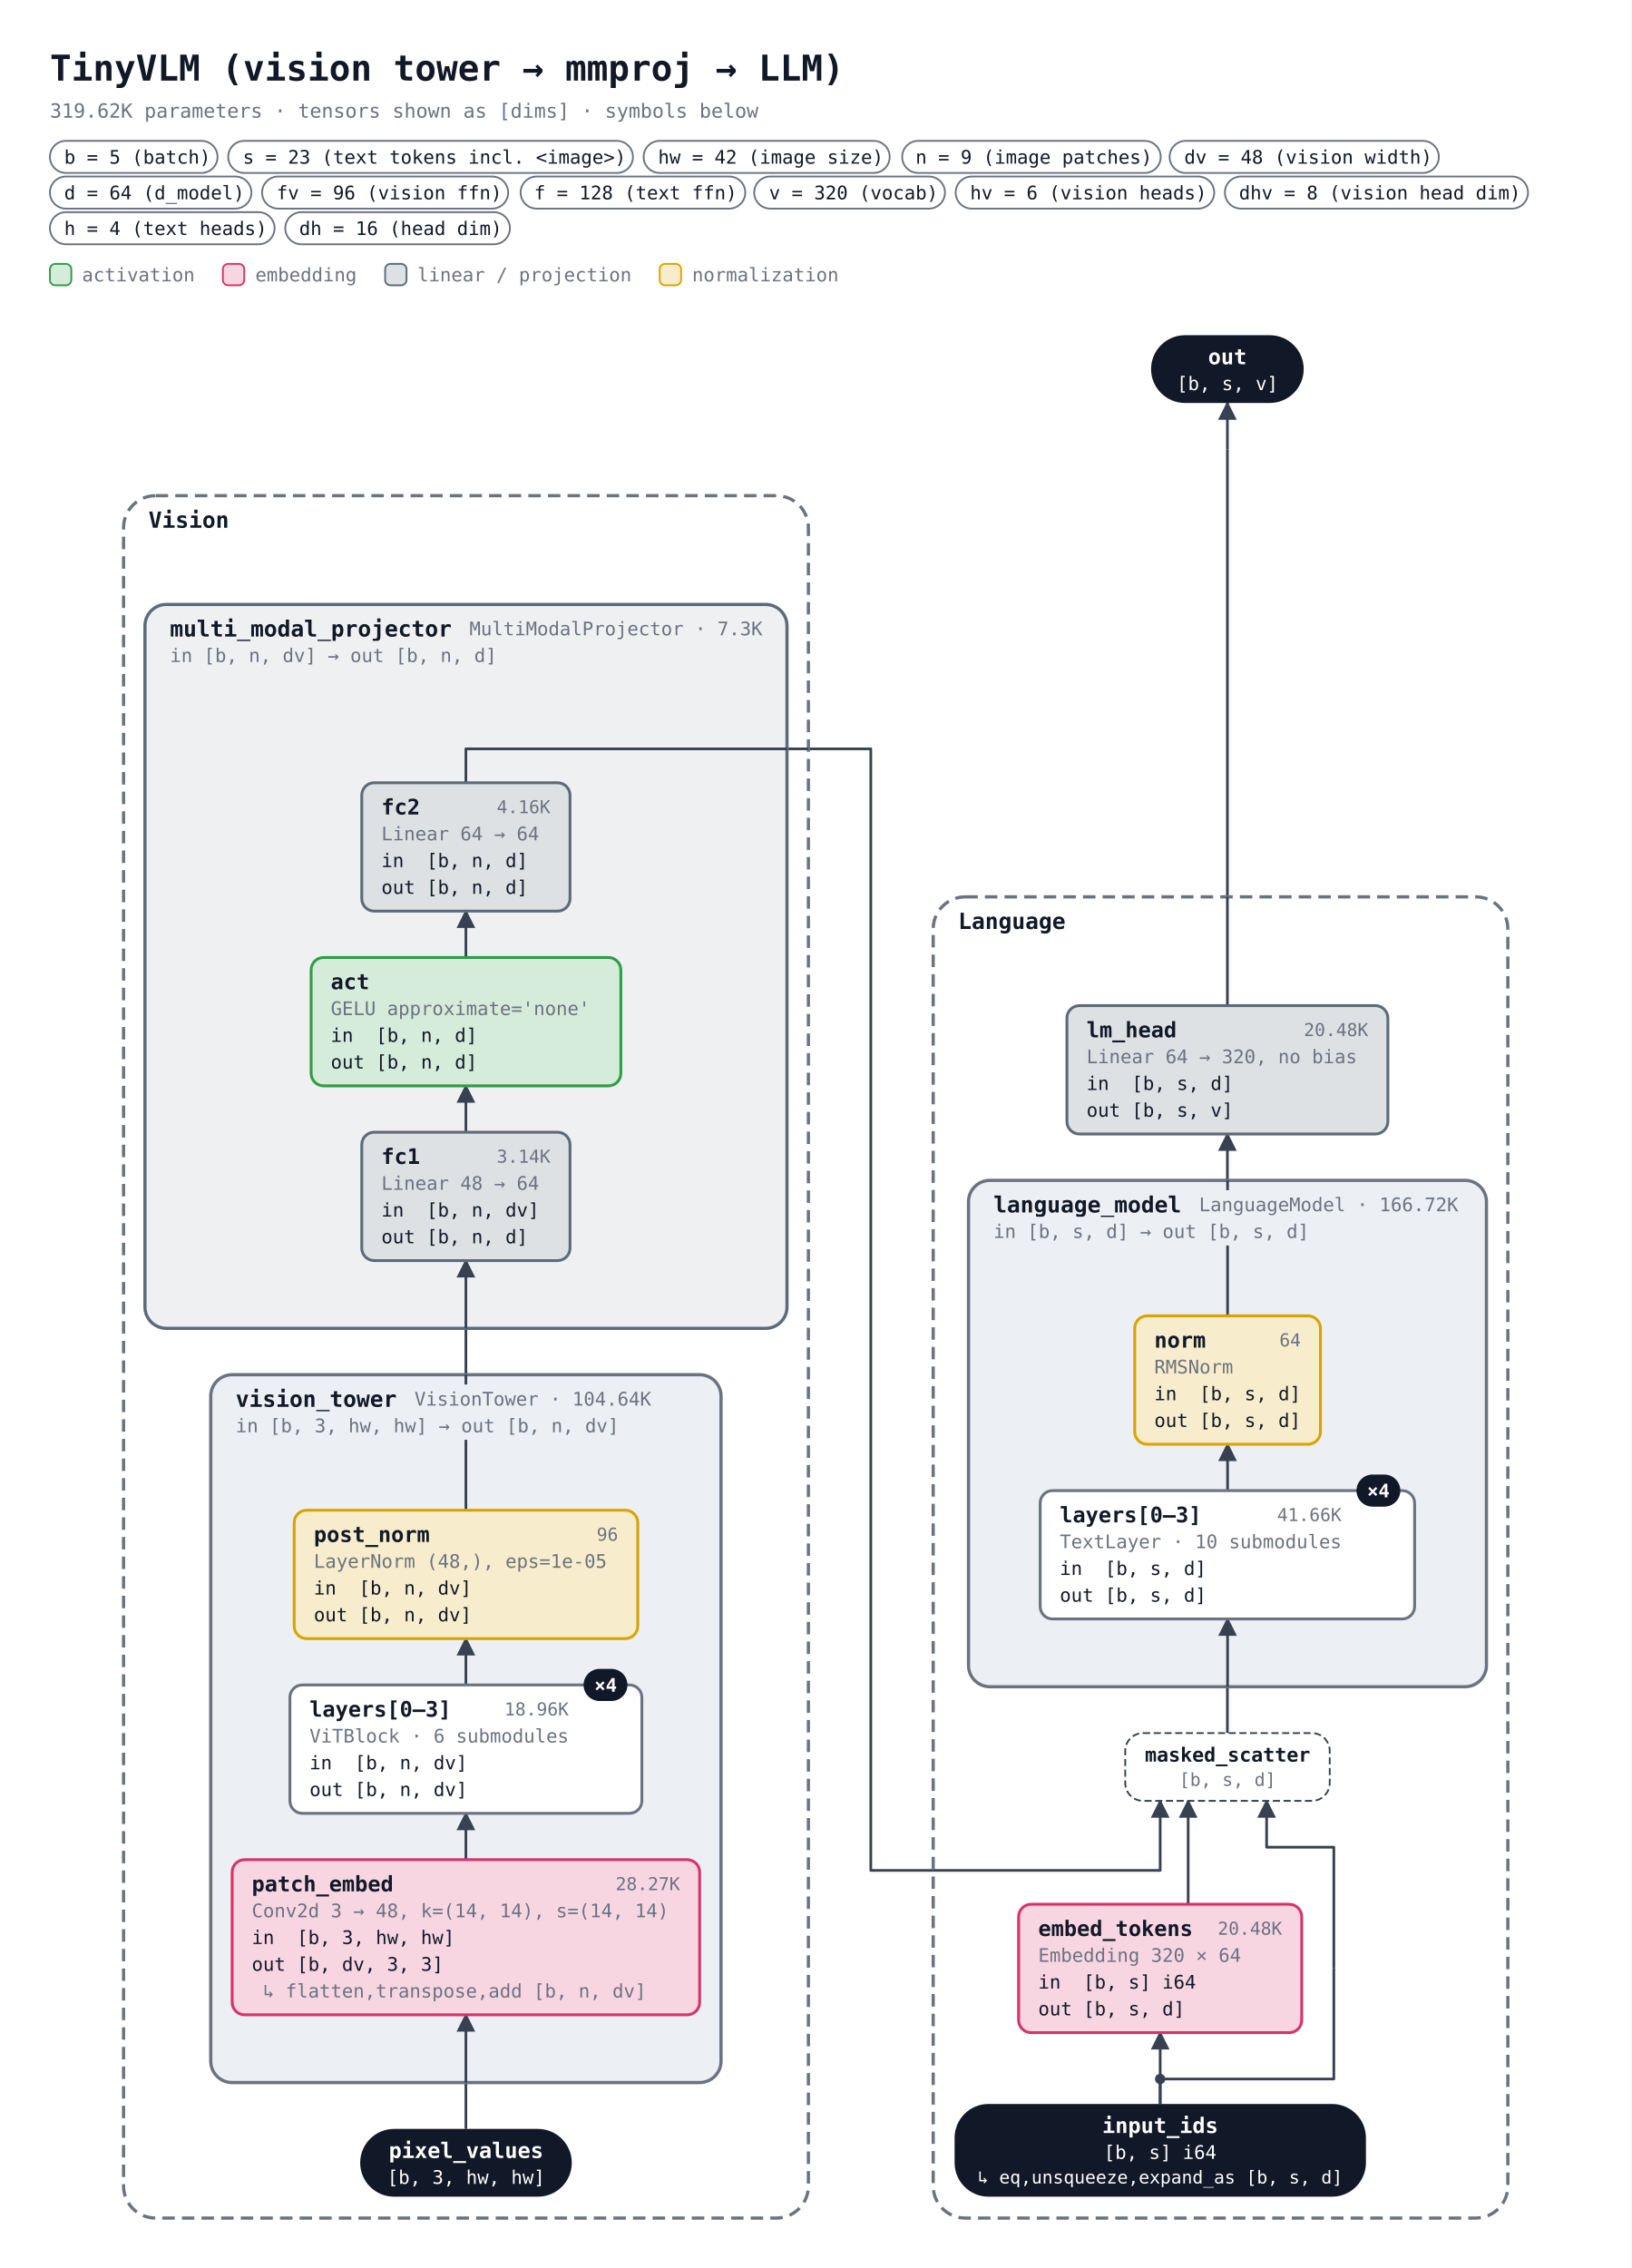
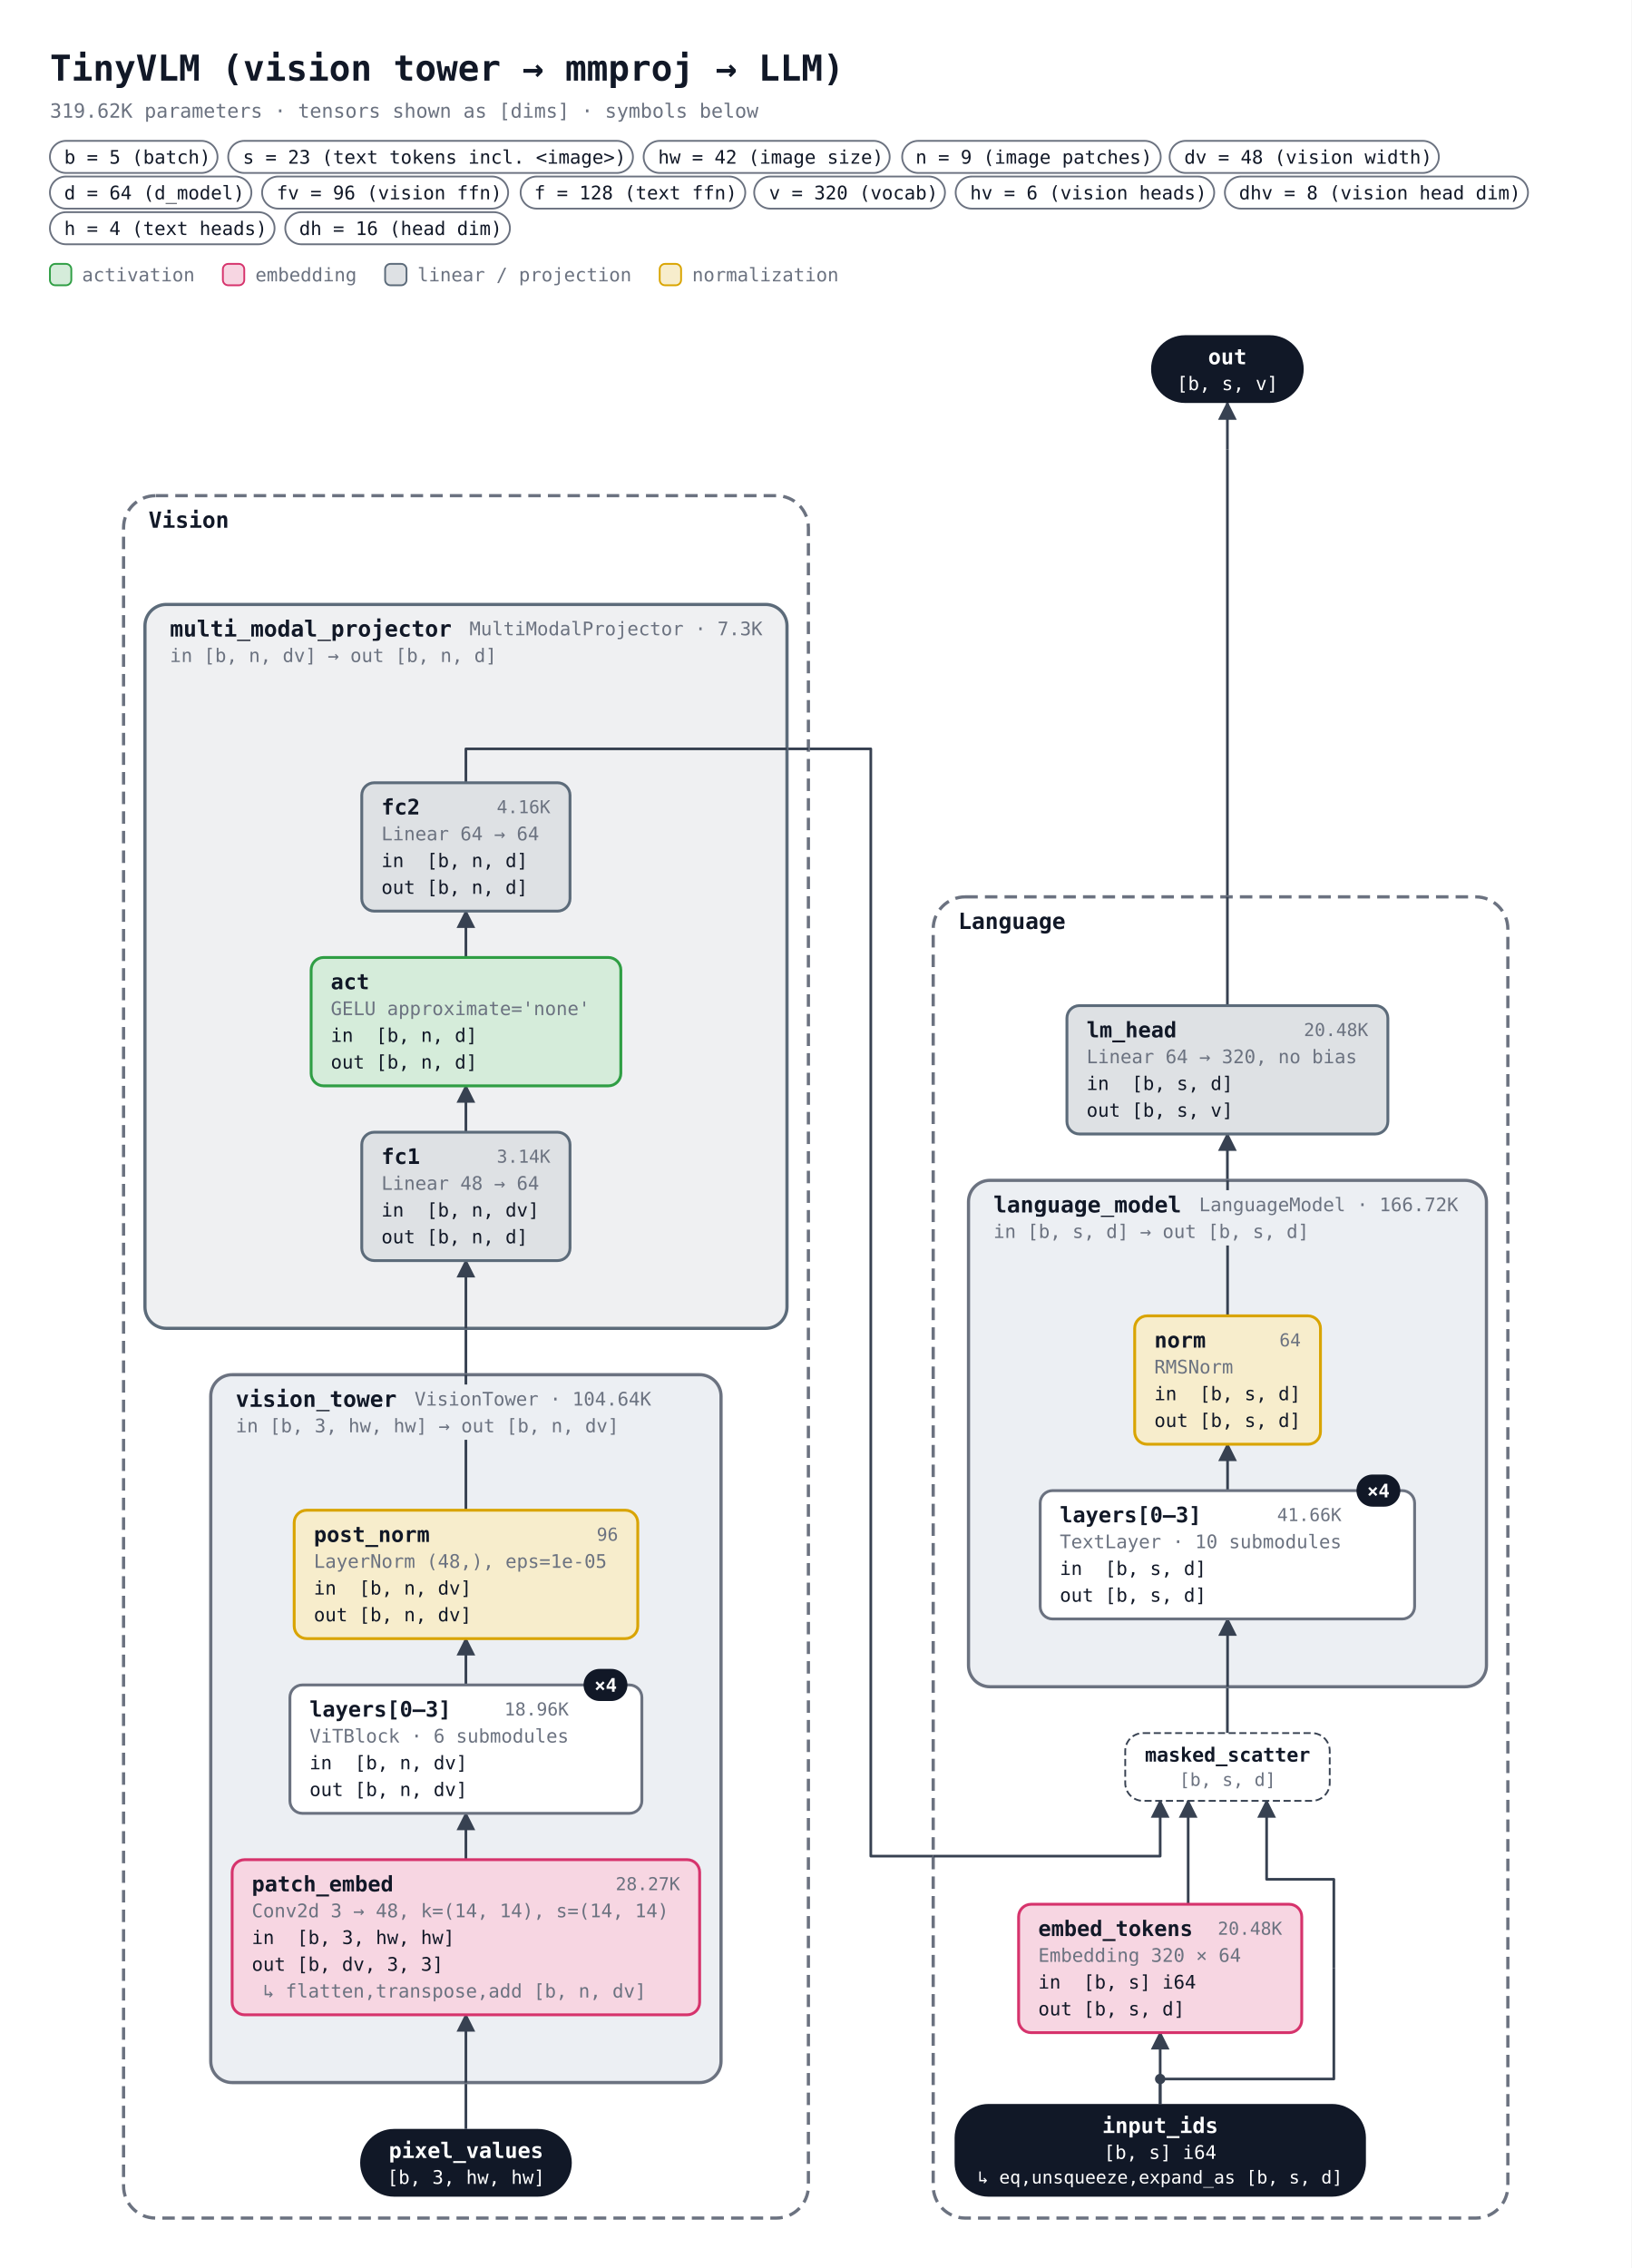
<svg xmlns="http://www.w3.org/2000/svg" width="915" height="1272" viewBox="0 0 915 1272" font-family="ui-monospace, &quot;SF Mono&quot;, Menlo, Consolas, &quot;DejaVu Sans Mono&quot;, &quot;Liberation Mono&quot;, monospace">
  <defs>
    <marker id="arr" viewBox="0 0 10 10" refX="9" refY="5" markerWidth="7" markerHeight="7" orient="auto">
      <path d="M0,0 L10,5 L0,10 z" fill="#374151" />
    </marker>
  </defs>
  <rect width="100%" height="100%" fill="#ffffff" />
  <g transform="translate(28,28)">
    <text x="0.0" y="17.2" font-size="20" font-weight="bold" fill="#111827" text-anchor="start">TinyVLM (vision tower → mmproj → LLM)</text>
    <text x="0.0" y="38.0" font-size="11" font-weight="normal" fill="#6b7280" text-anchor="start">319.62K parameters · tensors shown as [dims] · symbols below</text>
    <rect x="0" y="51" width="94" height="18" rx="9" fill="none" stroke="#6b7280" />
    <text x="8.0" y="63.8" font-size="10.5" font-weight="normal" fill="#111827" text-anchor="start">b = 5 (batch)</text>
    <rect x="100" y="51" width="227" height="18" rx="9" fill="none" stroke="#6b7280" />
    <text x="108.2" y="63.8" font-size="10.5" font-weight="normal" fill="#111827" text-anchor="start">s = 23 (text tokens incl. &lt;image&gt;)</text>
    <rect x="333" y="51" width="138" height="18" rx="9" fill="none" stroke="#6b7280" />
    <text x="341.1" y="63.8" font-size="10.5" font-weight="normal" fill="#111827" text-anchor="start">hw = 42 (image size)</text>
    <rect x="478" y="51" width="145" height="18" rx="9" fill="none" stroke="#6b7280" />
    <text x="485.5" y="63.8" font-size="10.5" font-weight="normal" fill="#111827" text-anchor="start">n = 9 (image patches)</text>
    <rect x="628" y="51" width="151" height="18" rx="9" fill="none" stroke="#6b7280" />
    <text x="636.2" y="63.8" font-size="10.5" font-weight="normal" fill="#111827" text-anchor="start">dv = 48 (vision width)</text>
    <rect x="0" y="71" width="113" height="18" rx="9" fill="none" stroke="#6b7280" />
    <text x="8.0" y="83.8" font-size="10.5" font-weight="normal" fill="#111827" text-anchor="start">d = 64 (d_model)</text>
    <rect x="119" y="71" width="138" height="18" rx="9" fill="none" stroke="#6b7280" />
    <text x="127.1" y="83.8" font-size="10.5" font-weight="normal" fill="#111827" text-anchor="start">fv = 96 (vision ffn)</text>
    <rect x="264" y="71" width="126" height="18" rx="9" fill="none" stroke="#6b7280" />
    <text x="271.6" y="83.8" font-size="10.5" font-weight="normal" fill="#111827" text-anchor="start">f = 128 (text ffn)</text>
    <rect x="395" y="71" width="107" height="18" rx="9" fill="none" stroke="#6b7280" />
    <text x="403.3" y="83.8" font-size="10.5" font-weight="normal" fill="#111827" text-anchor="start">v = 320 (vocab)</text>
    <rect x="508" y="71" width="145" height="18" rx="9" fill="none" stroke="#6b7280" />
    <text x="516.1" y="83.8" font-size="10.5" font-weight="normal" fill="#111827" text-anchor="start">hv = 6 (vision heads)</text>
    <rect x="659" y="71" width="170" height="18" rx="9" fill="none" stroke="#6b7280" />
    <text x="666.9" y="83.8" font-size="10.5" font-weight="normal" fill="#111827" text-anchor="start">dhv = 8 (vision head dim)</text>
    <rect x="0" y="91" width="126" height="18" rx="9" fill="none" stroke="#6b7280" />
    <text x="8.0" y="103.8" font-size="10.5" font-weight="normal" fill="#111827" text-anchor="start">h = 4 (text heads)</text>
    <rect x="132" y="91" width="126" height="18" rx="9" fill="none" stroke="#6b7280" />
    <text x="139.8" y="103.8" font-size="10.5" font-weight="normal" fill="#111827" text-anchor="start">dh = 16 (head dim)</text>
    <rect x="0" y="120" width="12" height="12" rx="3" fill="#d5ecda" stroke="#2f9e44" />
    <text x="18.0" y="129.8" font-size="10.5" font-weight="normal" fill="#6b7280" text-anchor="start">activation</text>
    <rect x="97" y="120" width="12" height="12" rx="3" fill="#f7d6e2" stroke="#d6336c" />
    <text x="115.2" y="129.8" font-size="10.5" font-weight="normal" fill="#6b7280" text-anchor="start">embedding</text>
    <rect x="188" y="120" width="12" height="12" rx="3" fill="#dee1e4" stroke="#5c6b7a" />
    <text x="206.1" y="129.8" font-size="10.5" font-weight="normal" fill="#6b7280" text-anchor="start">linear / projection</text>
    <rect x="342" y="120" width="12" height="12" rx="3" fill="#f7edcc" stroke="#d9a400" />
    <text x="360.2" y="129.8" font-size="10.5" font-weight="normal" fill="#6b7280" text-anchor="start">normalization</text>
  </g>
  <g transform="translate(69.3,180)">
    <g transform="translate(0.0,0.0)">
      <polyline points="619.1,323.0 619.1,72.0" fill="none" stroke="#374151" stroke-width="1.5" stroke-linejoin="round" />
      <polyline points="619.1,72.0 619.1,46.0" fill="none" stroke="#374151" stroke-width="1.5" stroke-linejoin="round" marker-end="url(#arr)" />
-       <polyline points="384.1,240.0 419.1,240.0 419.1,869.0 454.1,869.0" fill="none" stroke="#374151" stroke-width="1.5" stroke-linejoin="round" />
+       <polyline points="384.1,240.0 419.1,240.0 419.1,861.0 454.1,861.0" fill="none" stroke="#374151" stroke-width="1.5" stroke-linejoin="round" />
      <g transform="translate(0.0,98.0)">
        <rect width="384.1" height="966.0" rx="18" fill="none" stroke="#6b7280" stroke-width="1.8" stroke-dasharray="7 4" />
        <polyline points="192.0,916.0 192.0,890.0" fill="none" stroke="#374151" stroke-width="1.5" stroke-linejoin="round" />
        <polyline points="192.0,493.0 192.0,467.0" fill="none" stroke="#374151" stroke-width="1.5" stroke-linejoin="round" />
        <polyline points="372.1,142.0 384.1,142.0" fill="none" stroke="#374151" stroke-width="1.5" stroke-linejoin="round" />
        <g transform="translate(132.7,916.0)">
          <rect width="118.7" height="38" rx="19" fill="#111827" stroke="none" />
          <text x="59.4" y="16.3" font-size="12" font-weight="bold" fill="#ffffff" text-anchor="middle">pixel_values</text>
          <text x="59.4" y="30.8" font-size="10.5" font-weight="normal" fill="#ffffff" text-anchor="middle">[b, 3, hw, hw]</text>
        </g>
        <g transform="translate(48.9,493.0)">
          <rect width="286.2" height="397.0" rx="12" fill="#eceff3" stroke="#6b7280" stroke-width="1.8" />
          <polyline points="143.1,397.0 143.1,359.0" fill="none" stroke="#374151" stroke-width="1.5" stroke-linejoin="round" marker-end="url(#arr)" />
          <polyline points="143.1,272.0 143.1,246.0" fill="none" stroke="#374151" stroke-width="1.5" stroke-linejoin="round" marker-end="url(#arr)" />
          <polyline points="143.1,174.0 143.1,148.0" fill="none" stroke="#374151" stroke-width="1.5" stroke-linejoin="round" marker-end="url(#arr)" />
          <polyline points="143.1,76.0 143.1,0.0" fill="none" stroke="#374151" stroke-width="1.5" stroke-linejoin="round" />
          <g transform="translate(12.0,272.0)">
            <rect width="262.2" height="87.0" rx="7" fill="#f7d6e2" stroke="#d6336c" stroke-width="1.6" />
            <text x="11.0" y="17.8" font-size="12" font-weight="bold" fill="#111827" text-anchor="start">patch_embed</text>
            <text x="251.2" y="17.1" font-size="10" font-weight="normal" fill="#6b7280" text-anchor="end">28.27K</text>
            <text x="11.0" y="32.3" font-size="10.5" font-weight="normal" fill="#6b7280" text-anchor="start">Conv2d  3 → 48, k=(14, 14), s=(14, 14)</text>
            <text x="11.0" y="47.3" font-size="10.5" font-weight="normal" fill="#111827" text-anchor="start">in</text>
            <text x="36.3" y="47.3" font-size="10.5" font-weight="normal" fill="#111827" text-anchor="start">[b, 3, hw, hw]</text>
            <text x="11.0" y="62.3" font-size="10.5" font-weight="normal" fill="#111827" text-anchor="start">out</text>
            <text x="36.3" y="62.3" font-size="10.5" font-weight="normal" fill="#111827" text-anchor="start">[b, dv, 3, 3]</text>
            <text x="17.3" y="77.3" font-size="10.5" font-weight="normal" fill="#6b7280" text-anchor="start">↳ flatten,transpose,add [b, n, dv]</text>
          </g>
          <g transform="translate(44.4,174.0)">
            <rect width="197.4" height="72.0" rx="7" fill="#ffffff" stroke="#6b7280" stroke-width="1.6" />
            <text x="11.0" y="17.8" font-size="12" font-weight="bold" fill="#111827" text-anchor="start">layers[0–3]</text>
            <text x="156.4" y="17.1" font-size="10" font-weight="normal" fill="#6b7280" text-anchor="end">18.96K</text>
            <text x="11.0" y="32.3" font-size="10.5" font-weight="normal" fill="#6b7280" text-anchor="start">ViTBlock · 6 submodules</text>
            <text x="11.0" y="47.3" font-size="10.5" font-weight="normal" fill="#111827" text-anchor="start">in</text>
            <text x="36.3" y="47.3" font-size="10.5" font-weight="normal" fill="#111827" text-anchor="start">[b, n, dv]</text>
            <text x="11.0" y="62.3" font-size="10.5" font-weight="normal" fill="#111827" text-anchor="start">out</text>
            <text x="36.3" y="62.3" font-size="10.5" font-weight="normal" fill="#111827" text-anchor="start">[b, n, dv]</text>
            <rect x="164.7" y="-9" width="24.6" height="18" rx="9" fill="#111827" />
            <text x="177.1" y="3.8" font-size="10.5" font-weight="bold" fill="#ffffff" text-anchor="middle">×4</text>
          </g>
          <g transform="translate(46.8,76.0)">
            <rect width="192.7" height="72.0" rx="7" fill="#f7edcc" stroke="#d9a400" stroke-width="1.6" />
            <text x="11.0" y="17.8" font-size="12" font-weight="bold" fill="#111827" text-anchor="start">post_norm</text>
            <text x="181.7" y="17.1" font-size="10" font-weight="normal" fill="#6b7280" text-anchor="end">96</text>
            <text x="11.0" y="32.3" font-size="10.5" font-weight="normal" fill="#6b7280" text-anchor="start">LayerNorm  (48,), eps=1e-05</text>
            <text x="11.0" y="47.3" font-size="10.5" font-weight="normal" fill="#111827" text-anchor="start">in</text>
            <text x="36.3" y="47.3" font-size="10.5" font-weight="normal" fill="#111827" text-anchor="start">[b, n, dv]</text>
            <text x="11.0" y="62.3" font-size="10.5" font-weight="normal" fill="#111827" text-anchor="start">out</text>
            <text x="36.3" y="62.3" font-size="10.5" font-weight="normal" fill="#111827" text-anchor="start">[b, n, dv]</text>
          </g>
          <rect x="10" y="5.5" width="241.0" height="16" rx="3" fill="#eceff3" />
          <text x="14.0" y="18.0" font-size="12.5" font-weight="bold" fill="#111827" text-anchor="start">vision_tower</text>
          <text x="114.3" y="17.3" font-size="10.5" font-weight="normal" fill="#6b7280" text-anchor="start">VisionTower · 104.64K</text>
          <rect x="10" y="20.5" width="235.6" height="16" rx="3" fill="#eceff3" />
          <text x="14.0" y="32.3" font-size="10.5" font-weight="normal" fill="#6b7280" text-anchor="start">in [b, 3, hw, hw]  →  out [b, n, dv]</text>
        </g>
        <g transform="translate(12.0,61.0)">
          <rect width="360.1" height="406.0" rx="12" fill="#eff0f2" stroke="#5c6b7a" stroke-width="1.8" />
          <polyline points="180.0,406.0 180.0,368.0" fill="none" stroke="#374151" stroke-width="1.5" stroke-linejoin="round" marker-end="url(#arr)" />
          <polyline points="180.0,296.0 180.0,270.0" fill="none" stroke="#374151" stroke-width="1.5" stroke-linejoin="round" marker-end="url(#arr)" />
          <polyline points="180.0,198.0 180.0,172.0" fill="none" stroke="#374151" stroke-width="1.5" stroke-linejoin="round" marker-end="url(#arr)" />
          <polyline points="180.0,100.0 180.0,81.0 360.1,81.0" fill="none" stroke="#374151" stroke-width="1.5" stroke-linejoin="round" />
          <g transform="translate(121.6,296.0)">
            <rect width="116.8" height="72.0" rx="7" fill="#dee1e4" stroke="#5c6b7a" stroke-width="1.6" />
            <text x="11.0" y="17.8" font-size="12" font-weight="bold" fill="#111827" text-anchor="start">fc1</text>
            <text x="105.8" y="17.1" font-size="10" font-weight="normal" fill="#6b7280" text-anchor="end">3.14K</text>
            <text x="11.0" y="32.3" font-size="10.5" font-weight="normal" fill="#6b7280" text-anchor="start">Linear  48 → 64</text>
            <text x="11.0" y="47.3" font-size="10.5" font-weight="normal" fill="#111827" text-anchor="start">in</text>
            <text x="36.3" y="47.3" font-size="10.5" font-weight="normal" fill="#111827" text-anchor="start">[b, n, dv]</text>
            <text x="11.0" y="62.3" font-size="10.5" font-weight="normal" fill="#111827" text-anchor="start">out</text>
            <text x="36.3" y="62.3" font-size="10.5" font-weight="normal" fill="#111827" text-anchor="start">[b, n, d]</text>
          </g>
          <g transform="translate(93.2,198.0)">
            <rect width="173.7" height="72.0" rx="7" fill="#d5ecda" stroke="#2f9e44" stroke-width="1.6" />
            <text x="11.0" y="17.8" font-size="12" font-weight="bold" fill="#111827" text-anchor="start">act</text>
            <text x="11.0" y="32.3" font-size="10.5" font-weight="normal" fill="#6b7280" text-anchor="start">GELU  approximate='none'</text>
            <text x="11.0" y="47.3" font-size="10.5" font-weight="normal" fill="#111827" text-anchor="start">in</text>
            <text x="36.3" y="47.3" font-size="10.5" font-weight="normal" fill="#111827" text-anchor="start">[b, n, d]</text>
            <text x="11.0" y="62.3" font-size="10.5" font-weight="normal" fill="#111827" text-anchor="start">out</text>
            <text x="36.3" y="62.3" font-size="10.5" font-weight="normal" fill="#111827" text-anchor="start">[b, n, d]</text>
          </g>
          <g transform="translate(121.6,100.0)">
            <rect width="116.8" height="72.0" rx="7" fill="#dee1e4" stroke="#5c6b7a" stroke-width="1.6" />
            <text x="11.0" y="17.8" font-size="12" font-weight="bold" fill="#111827" text-anchor="start">fc2</text>
            <text x="105.8" y="17.1" font-size="10" font-weight="normal" fill="#6b7280" text-anchor="end">4.16K</text>
            <text x="11.0" y="32.3" font-size="10.5" font-weight="normal" fill="#6b7280" text-anchor="start">Linear  64 → 64</text>
            <text x="11.0" y="47.3" font-size="10.5" font-weight="normal" fill="#111827" text-anchor="start">in</text>
            <text x="36.3" y="47.3" font-size="10.5" font-weight="normal" fill="#111827" text-anchor="start">[b, n, d]</text>
            <text x="11.0" y="62.3" font-size="10.5" font-weight="normal" fill="#111827" text-anchor="start">out</text>
            <text x="36.3" y="62.3" font-size="10.5" font-weight="normal" fill="#111827" text-anchor="start">[b, n, d]</text>
          </g>
          <rect x="10" y="5.5" width="340.4" height="16" rx="3" fill="#eff0f2" />
          <text x="14.0" y="18.0" font-size="12.5" font-weight="bold" fill="#111827" text-anchor="start">multi_modal_projector</text>
          <text x="182.0" y="17.3" font-size="10.5" font-weight="normal" fill="#6b7280" text-anchor="start">MultiModalProjector · 7.3K</text>
          <rect x="10" y="20.5" width="204.0" height="16" rx="3" fill="#eff0f2" />
          <text x="14.0" y="32.3" font-size="10.5" font-weight="normal" fill="#6b7280" text-anchor="start">in [b, n, dv]  →  out [b, n, d]</text>
        </g>
        <rect x="10" y="5.5" width="53.1" height="16" rx="3" fill="#ffffff" />
        <text x="14.0" y="18.0" font-size="12.5" font-weight="bold" fill="#111827" text-anchor="start">Vision</text>
      </g>
      <g transform="translate(454.1,323.0)">
        <rect width="322.3" height="741.0" rx="18" fill="none" stroke="#6b7280" stroke-width="1.8" stroke-dasharray="7 4" />
        <polyline points="127.3,677.0 127.3,637.0" fill="none" stroke="#374151" stroke-width="1.5" stroke-linejoin="round" marker-end="url(#arr)" />
        <polyline points="143.0,565.0 143.0,507.0" fill="none" stroke="#374151" stroke-width="1.5" stroke-linejoin="round" marker-end="url(#arr)" />
        <polyline points="127.3,677.0 127.3,663.0 224.7,663.0 224.7,601.0" fill="none" stroke="#374151" stroke-width="1.5" stroke-linejoin="round" />
-         <polyline points="224.7,601.0 224.7,533.0 187.0,533.0 187.0,507.0" fill="none" stroke="#374151" stroke-width="1.5" stroke-linejoin="round" marker-end="url(#arr)" />
-         <polyline points="0.0,546.0 127.3,546.0 127.3,507.0" fill="none" stroke="#374151" stroke-width="1.5" stroke-linejoin="round" marker-end="url(#arr)" />
+         <polyline points="224.7,601.0 224.7,551.0 187.0,551.0 187.0,507.0" fill="none" stroke="#374151" stroke-width="1.5" stroke-linejoin="round" marker-end="url(#arr)" />
+         <polyline points="0.0,538.0 127.3,538.0 127.3,507.0" fill="none" stroke="#374151" stroke-width="1.5" stroke-linejoin="round" marker-end="url(#arr)" />
        <polyline points="165.0,469.0 165.0,443.0" fill="none" stroke="#374151" stroke-width="1.5" stroke-linejoin="round" />
        <polyline points="165.0,159.0 165.0,133.0" fill="none" stroke="#374151" stroke-width="1.5" stroke-linejoin="round" marker-end="url(#arr)" />
        <polyline points="165.0,61.0 165.0,0.0" fill="none" stroke="#374151" stroke-width="1.5" stroke-linejoin="round" />
        <g transform="translate(12.0,677.0)">
          <rect width="230.7" height="52" rx="19" fill="#111827" stroke="none" />
          <text x="115.3" y="16.3" font-size="12" font-weight="bold" fill="#ffffff" text-anchor="middle">input_ids</text>
          <text x="115.3" y="30.8" font-size="10.5" font-weight="normal" fill="#ffffff" text-anchor="middle">[b, s] i64</text>
          <text x="115.3" y="44.6" font-size="10" font-weight="normal" fill="#ffffff" text-anchor="middle">↳ eq,unsqueeze,expand_as [b, s, d]</text>
        </g>
        <g transform="translate(47.9,565.0)">
          <rect width="158.8" height="72.0" rx="7" fill="#f7d6e2" stroke="#d6336c" stroke-width="1.6" />
          <text x="11.0" y="17.8" font-size="12" font-weight="bold" fill="#111827" text-anchor="start">embed_tokens</text>
          <text x="147.8" y="17.1" font-size="10" font-weight="normal" fill="#6b7280" text-anchor="end">20.48K</text>
          <text x="11.0" y="32.3" font-size="10.5" font-weight="normal" fill="#6b7280" text-anchor="start">Embedding  320 × 64</text>
          <text x="11.0" y="47.3" font-size="10.5" font-weight="normal" fill="#111827" text-anchor="start">in</text>
          <text x="36.3" y="47.3" font-size="10.5" font-weight="normal" fill="#111827" text-anchor="start">[b, s] i64</text>
          <text x="11.0" y="62.3" font-size="10.5" font-weight="normal" fill="#111827" text-anchor="start">out</text>
          <text x="36.3" y="62.3" font-size="10.5" font-weight="normal" fill="#111827" text-anchor="start">[b, s, d]</text>
        </g>
        <g transform="translate(107.7,469.0)">
          <rect width="114.7" height="38" rx="10" fill="#ffffff" stroke="#374151" stroke-dasharray="4 2" />
          <text x="57.4" y="16.0" font-size="11" font-weight="bold" fill="#111827" text-anchor="middle">masked_scatter</text>
          <text x="57.4" y="29.6" font-size="10" font-weight="normal" fill="#6b7280" text-anchor="middle">[b, s, d]</text>
        </g>
        <g transform="translate(19.8,159.0)">
          <rect width="290.5" height="284.0" rx="12" fill="#eceff3" stroke="#6b7280" stroke-width="1.8" />
          <polyline points="145.3,284.0 145.3,246.0" fill="none" stroke="#374151" stroke-width="1.5" stroke-linejoin="round" marker-end="url(#arr)" />
          <polyline points="145.3,174.0 145.3,148.0" fill="none" stroke="#374151" stroke-width="1.5" stroke-linejoin="round" marker-end="url(#arr)" />
          <polyline points="145.3,76.0 145.3,0.0" fill="none" stroke="#374151" stroke-width="1.5" stroke-linejoin="round" />
          <g transform="translate(40.2,174.0)">
            <rect width="210.0" height="72.0" rx="7" fill="#ffffff" stroke="#6b7280" stroke-width="1.6" />
            <text x="11.0" y="17.8" font-size="12" font-weight="bold" fill="#111827" text-anchor="start">layers[0–3]</text>
            <text x="169.0" y="17.1" font-size="10" font-weight="normal" fill="#6b7280" text-anchor="end">41.66K</text>
            <text x="11.0" y="32.3" font-size="10.5" font-weight="normal" fill="#6b7280" text-anchor="start">TextLayer · 10 submodules</text>
            <text x="11.0" y="47.3" font-size="10.5" font-weight="normal" fill="#111827" text-anchor="start">in</text>
            <text x="36.3" y="47.3" font-size="10.5" font-weight="normal" fill="#111827" text-anchor="start">[b, s, d]</text>
            <text x="11.0" y="62.3" font-size="10.5" font-weight="normal" fill="#111827" text-anchor="start">out</text>
            <text x="36.3" y="62.3" font-size="10.5" font-weight="normal" fill="#111827" text-anchor="start">[b, s, d]</text>
            <rect x="177.4" y="-9" width="24.6" height="18" rx="9" fill="#111827" />
            <text x="189.7" y="3.8" font-size="10.5" font-weight="bold" fill="#ffffff" text-anchor="middle">×4</text>
          </g>
          <g transform="translate(93.2,76.0)">
            <rect width="104.2" height="72.0" rx="7" fill="#f7edcc" stroke="#d9a400" stroke-width="1.6" />
            <text x="11.0" y="17.8" font-size="12" font-weight="bold" fill="#111827" text-anchor="start">norm</text>
            <text x="93.2" y="17.1" font-size="10" font-weight="normal" fill="#6b7280" text-anchor="end">64</text>
            <text x="11.0" y="32.3" font-size="10.5" font-weight="normal" fill="#6b7280" text-anchor="start">RMSNorm</text>
            <text x="11.0" y="47.3" font-size="10.5" font-weight="normal" fill="#111827" text-anchor="start">in</text>
            <text x="36.3" y="47.3" font-size="10.5" font-weight="normal" fill="#111827" text-anchor="start">[b, s, d]</text>
            <text x="11.0" y="62.3" font-size="10.5" font-weight="normal" fill="#111827" text-anchor="start">out</text>
            <text x="36.3" y="62.3" font-size="10.5" font-weight="normal" fill="#111827" text-anchor="start">[b, s, d]</text>
          </g>
          <rect x="10" y="5.5" width="268.7" height="16" rx="3" fill="#eceff3" />
          <text x="14.0" y="18.0" font-size="12.5" font-weight="bold" fill="#111827" text-anchor="start">language_model</text>
          <text x="129.3" y="17.3" font-size="10.5" font-weight="normal" fill="#6b7280" text-anchor="start">LanguageModel · 166.72K</text>
          <rect x="10" y="20.5" width="197.6" height="16" rx="3" fill="#eceff3" />
          <text x="14.0" y="32.3" font-size="10.5" font-weight="normal" fill="#6b7280" text-anchor="start">in [b, s, d]  →  out [b, s, d]</text>
        </g>
        <g transform="translate(75.0,61.0)">
          <rect width="180.0" height="72.0" rx="7" fill="#dee1e4" stroke="#5c6b7a" stroke-width="1.6" />
          <text x="11.0" y="17.8" font-size="12" font-weight="bold" fill="#111827" text-anchor="start">lm_head</text>
          <text x="169.0" y="17.1" font-size="10" font-weight="normal" fill="#6b7280" text-anchor="end">20.48K</text>
          <text x="11.0" y="32.3" font-size="10.5" font-weight="normal" fill="#6b7280" text-anchor="start">Linear  64 → 320, no bias</text>
          <text x="11.0" y="47.3" font-size="10.5" font-weight="normal" fill="#111827" text-anchor="start">in</text>
          <text x="36.3" y="47.3" font-size="10.5" font-weight="normal" fill="#111827" text-anchor="start">[b, s, d]</text>
          <text x="11.0" y="62.3" font-size="10.5" font-weight="normal" fill="#111827" text-anchor="start">out</text>
          <text x="36.3" y="62.3" font-size="10.5" font-weight="normal" fill="#111827" text-anchor="start">[b, s, v]</text>
        </g>
        <rect x="10" y="5.5" width="68.2" height="16" rx="3" fill="#ffffff" />
        <text x="14.0" y="18.0" font-size="12.5" font-weight="bold" fill="#111827" text-anchor="start">Language</text>
      </g>
      <g transform="translate(576.3,8.0)">
        <rect width="85.6" height="38" rx="19" fill="#111827" stroke="none" />
        <text x="42.8" y="16.3" font-size="12" font-weight="bold" fill="#ffffff" text-anchor="middle">out</text>
        <text x="42.8" y="30.8" font-size="10.5" font-weight="normal" fill="#ffffff" text-anchor="middle">[b, s, v]</text>
      </g>
    </g>
    <circle cx="581.4" cy="986.0" r="2.9" fill="#374151" />
  </g>
</svg>
